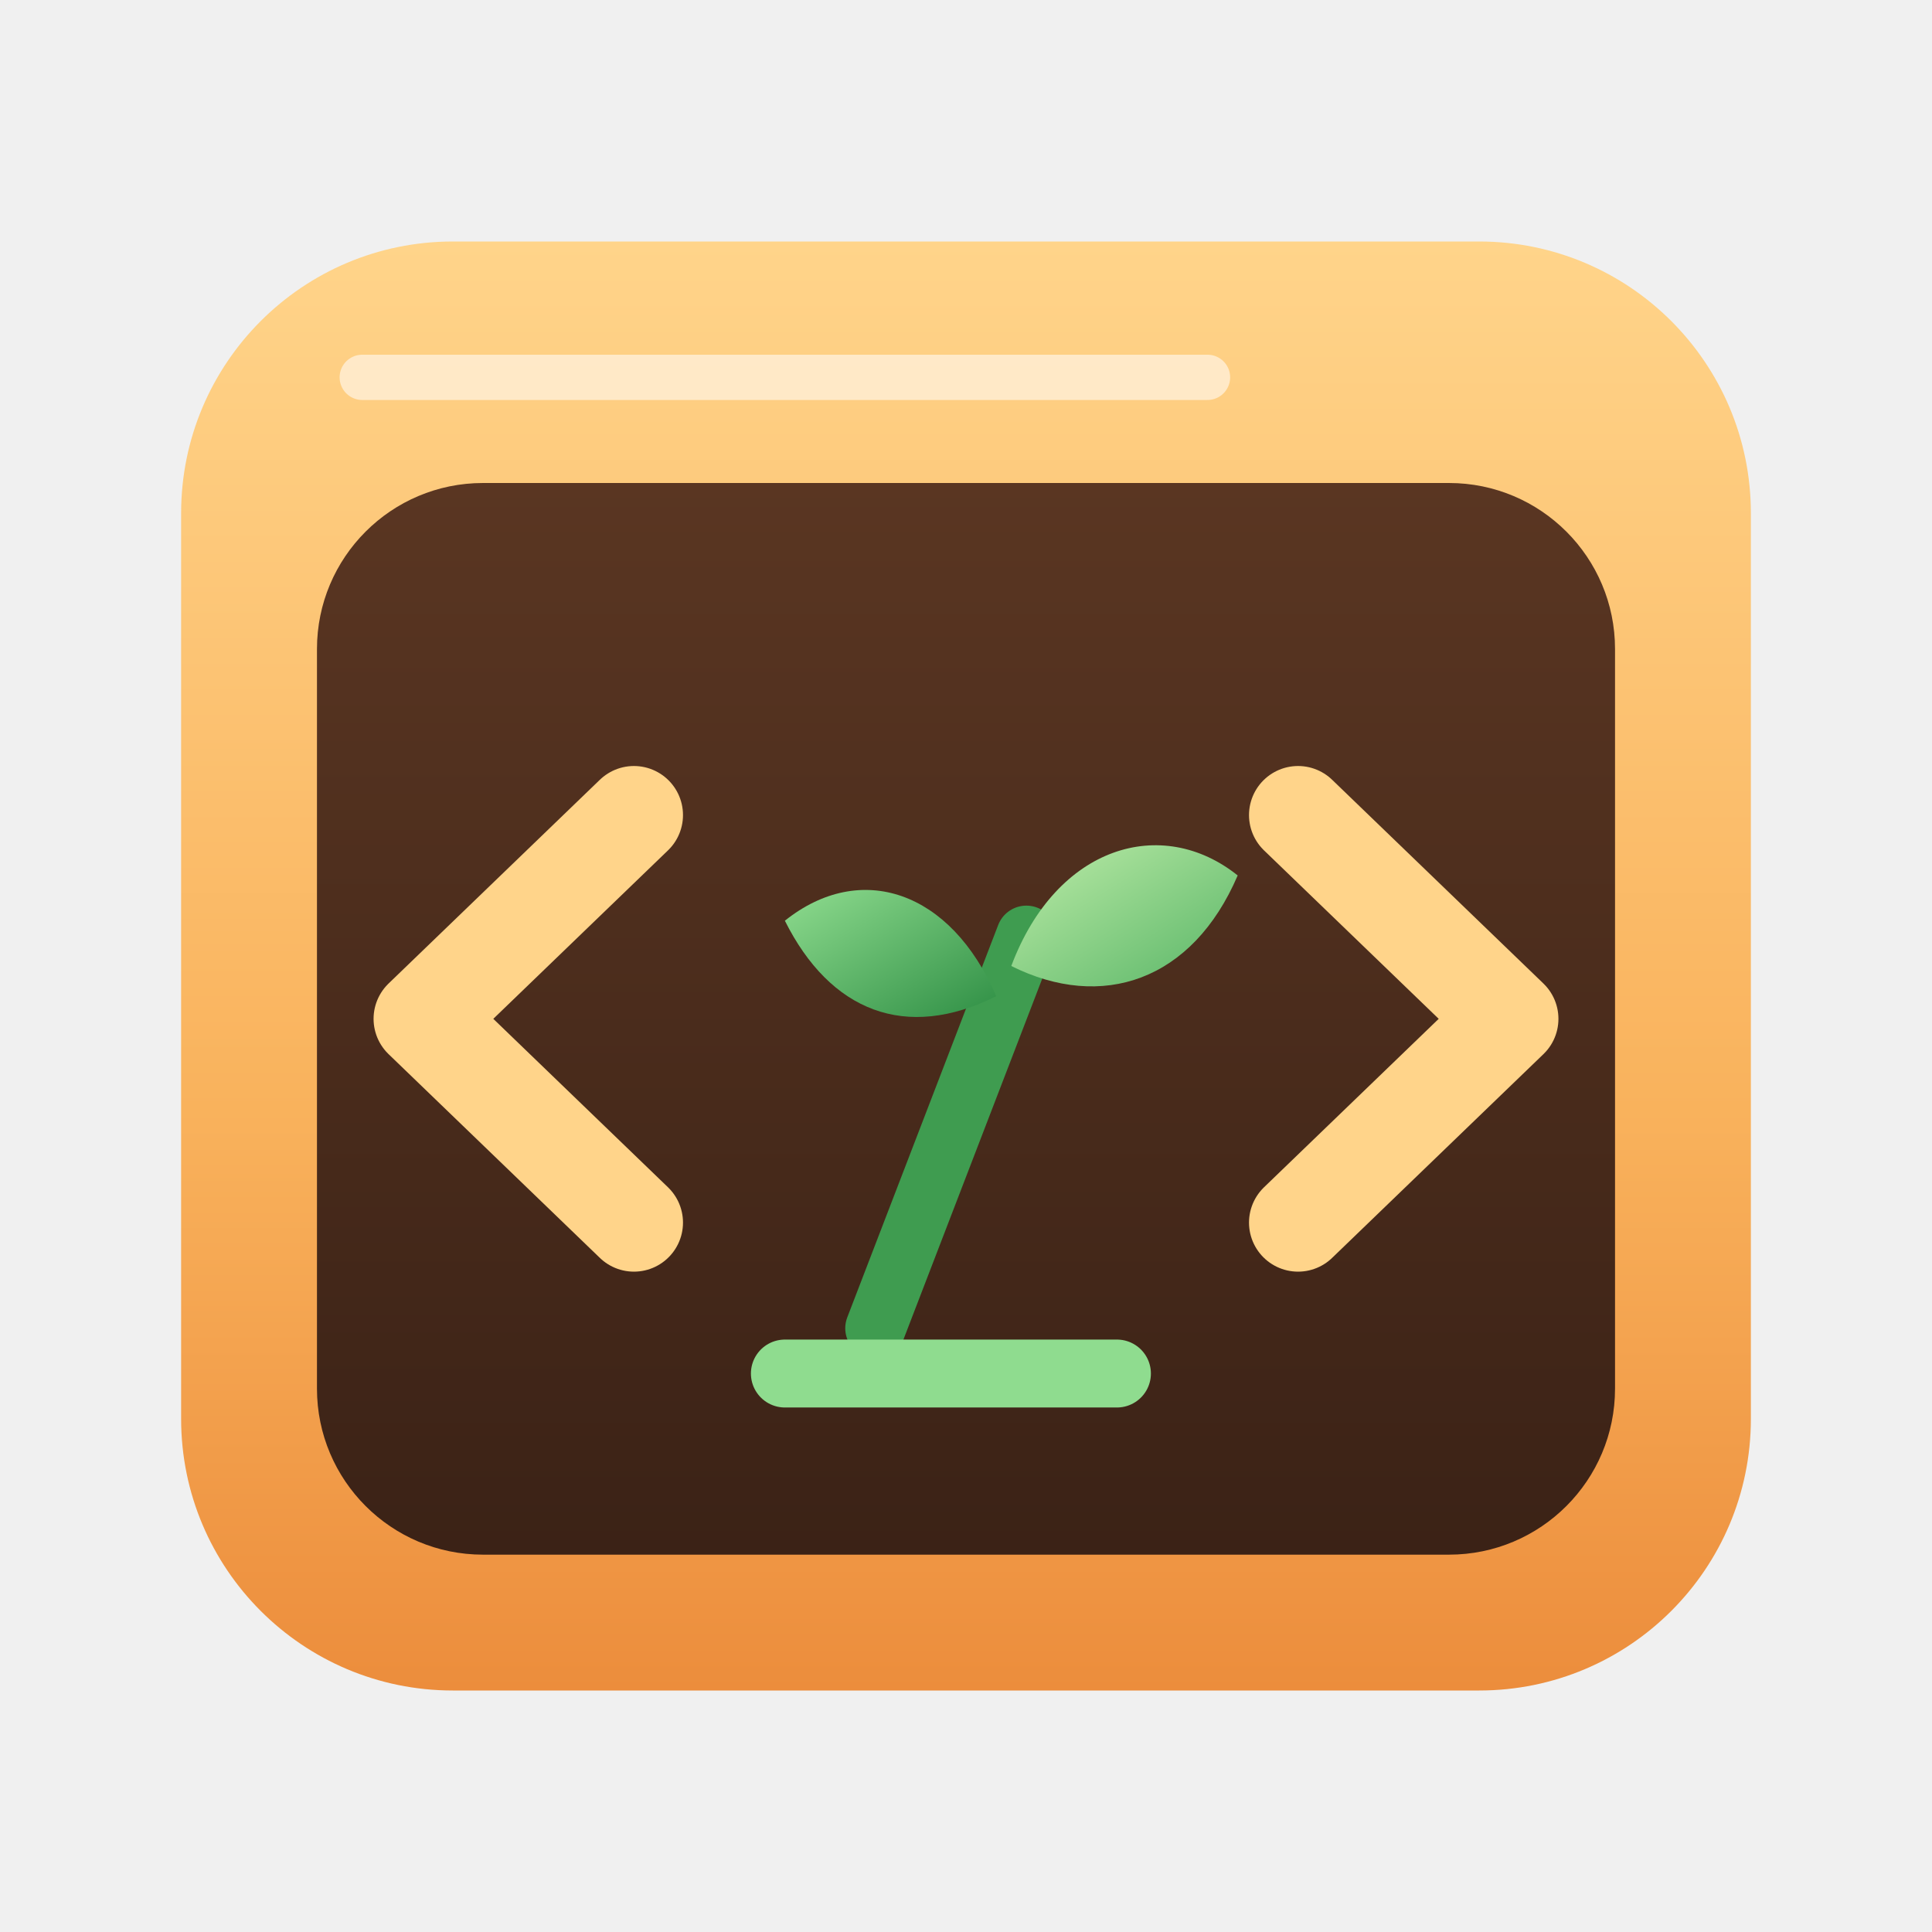
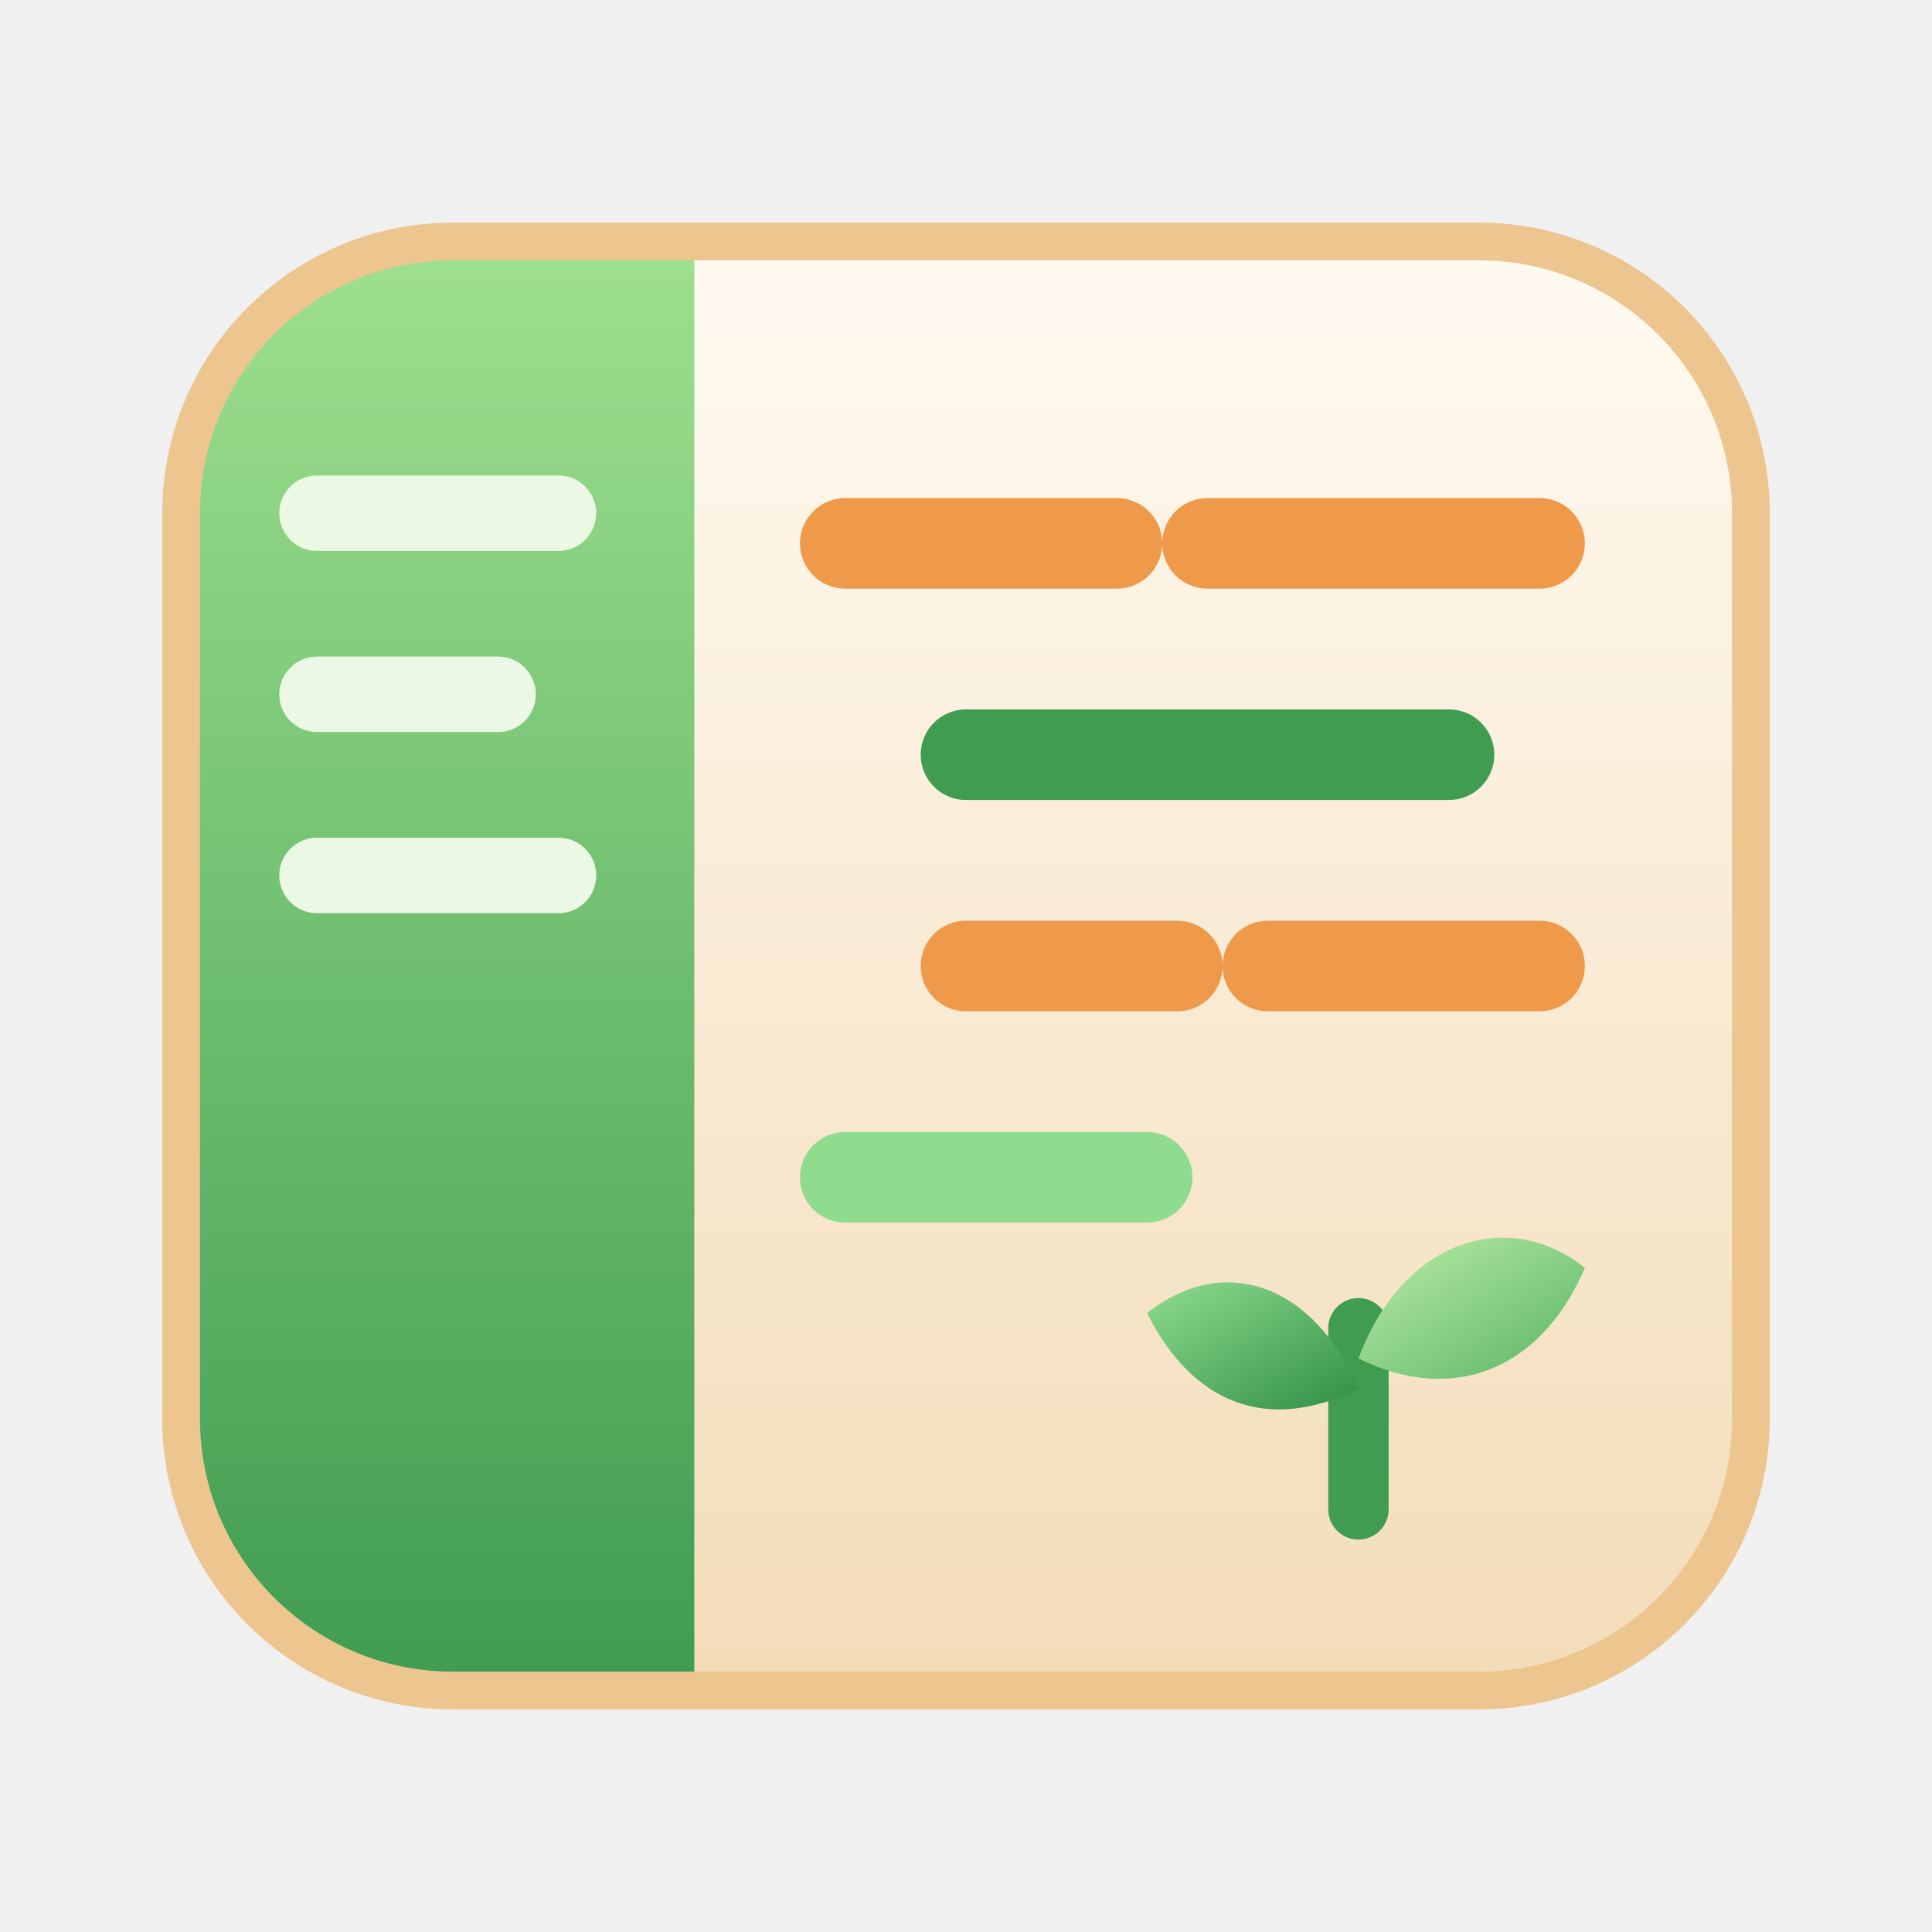
<svg xmlns="http://www.w3.org/2000/svg" viewBox="0 0 128 128" width="1024" height="1024">
  <defs>
-     <linearGradient id="frame" x1="0" y1="0" x2="0" y2="1">
-       <stop offset="0" stop-color="#ffd48a" />
-       <stop offset=".6" stop-color="#f9b25c" />
-       <stop offset="1" stop-color="#ec8d3c" />
+     <linearGradient id="body" x1="0" y1="0" x2="0" y2="1">
+       <stop offset="0" stop-color="#fffaf1" />
+       <stop offset="1" stop-color="#f3dcb8" />
    </linearGradient>
-     <linearGradient id="soil" x1="0" y1="0" x2="0" y2="1">
-       <stop offset="0" stop-color="#5a3622" />
-       <stop offset="1" stop-color="#3b2216" />
+     <linearGradient id="side" x1="0" y1="0" x2="0" y2="1">
+       <stop offset="0" stop-color="#9ee08f" />
+       <stop offset="1" stop-color="#3f9c50" />
    </linearGradient>
    <linearGradient id="green" x1="0" y1="0" x2="1" y2="1">
      <stop offset="0" stop-color="#8fdc8f" />
      <stop offset="1" stop-color="#2f8f45" />
    </linearGradient>
    <linearGradient id="green-light" x1="0" y1="0" x2="1" y2="1">
      <stop offset="0" stop-color="#bdeca8" />
      <stop offset="1" stop-color="#58b566" />
    </linearGradient>
+     <clipPath id="tile">
+       <rect x="12" y="16" width="104" height="96" rx="18" />
+     </clipPath>
  </defs>
-   <rect x="12" y="16" width="104" height="96" rx="18" fill="url(#frame)" />
-   <path d="M24 25h56" stroke="#fff" stroke-opacity=".55" stroke-width="3" stroke-linecap="round" />
-   <rect x="21" y="32" width="86" height="71" rx="11" fill="url(#soil)" />
-   <path d="M42 54L28 67.5 42 81" fill="none" stroke="#ffd48a" stroke-width="6.5" stroke-linecap="round" stroke-linejoin="round" />
-   <path d="M86 54l14 13.5L86 81" fill="none" stroke="#ffd48a" stroke-width="6.5" stroke-linecap="round" stroke-linejoin="round" />
-   <path d="M58 88l10-26" stroke="#3f9c50" stroke-width="4" stroke-linecap="round" />
-   <path d="M66 66c-3-7-9-9-14-5 3 6 8 8 14 5z" fill="url(#green)" />
-   <path d="M67 64c3-8 10-10 15-6-3 7-9 9-15 6z" fill="url(#green-light)" />
-   <path d="M52 91h22" stroke="#8fdc8f" stroke-width="4.5" stroke-linecap="round" />
+   <rect x="12" y="16" width="104" height="96" rx="18" fill="url(#body)" />
+   <rect x="12" y="16" width="34" height="96" fill="url(#side)" clip-path="url(#tile)" />
+   <path d="M21 34h16M21 46h12M21 58h16" stroke="#eaf8e4" stroke-width="5" stroke-linecap="round" />
+   <path d="M56 36h18M80 36h22" stroke="#ef9a4a" stroke-width="6" stroke-linecap="round" />
+   <path d="M64 50h32" stroke="#3f9c50" stroke-width="6" stroke-linecap="round" />
+   <path d="M64 64h14M84 64h18" stroke="#ef9a4a" stroke-width="6" stroke-linecap="round" />
+   <path d="M56 78h20" stroke="#8fdc8f" stroke-width="6" stroke-linecap="round" />
+   <path d="M90 100V88" stroke="#3f9c50" stroke-width="4" stroke-linecap="round" />
+   <path d="M90 92c-3-7-9-9-14-5 3 6 8 8 14 5z" fill="url(#green)" />
+   <path d="M90 90c3-8 10-10 15-6-3 7-9 9-15 6z" fill="url(#green-light)" />
+   <rect x="12" y="16" width="104" height="96" rx="18" fill="none" stroke="#ecc58f" stroke-width="2.5" />
</svg>
